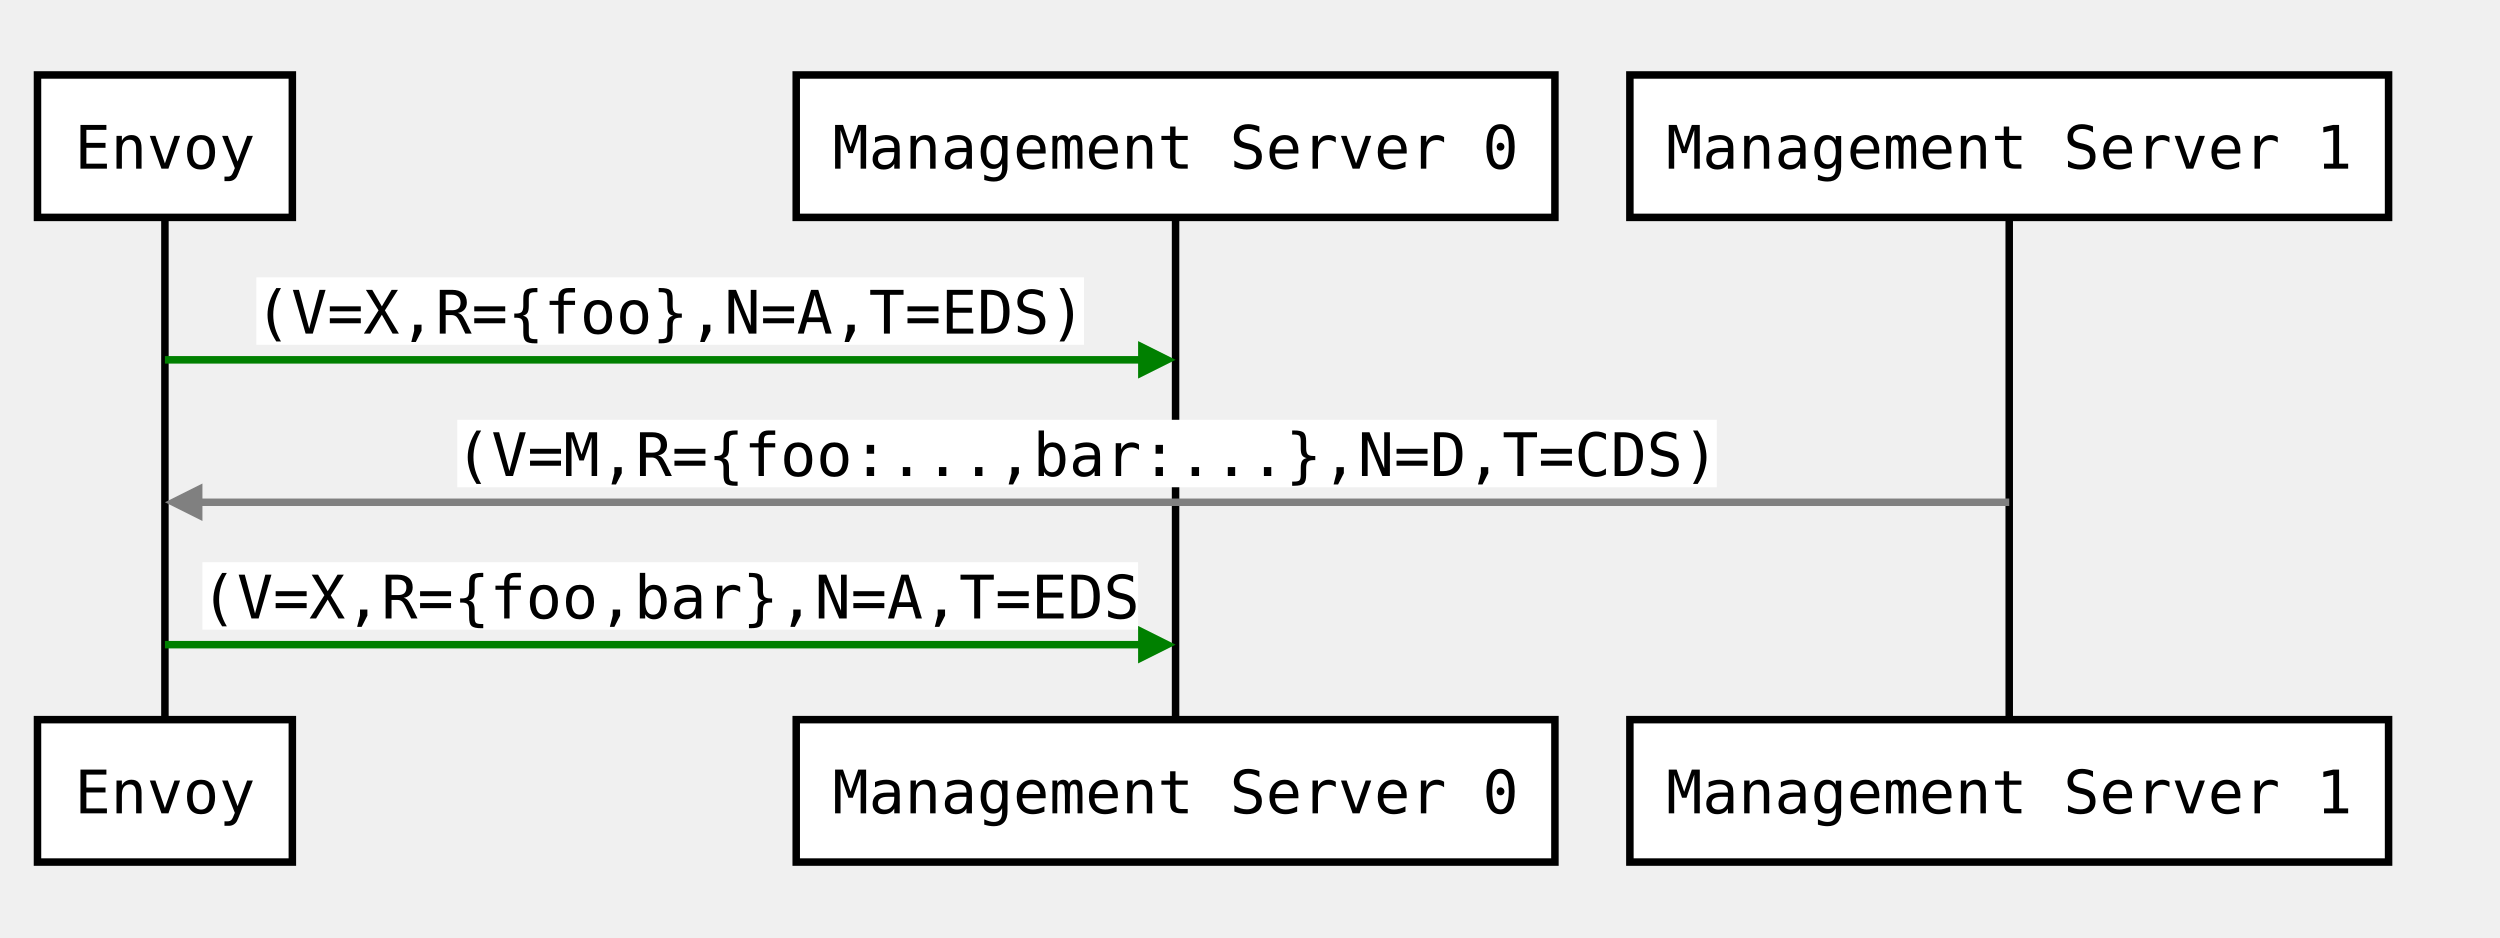
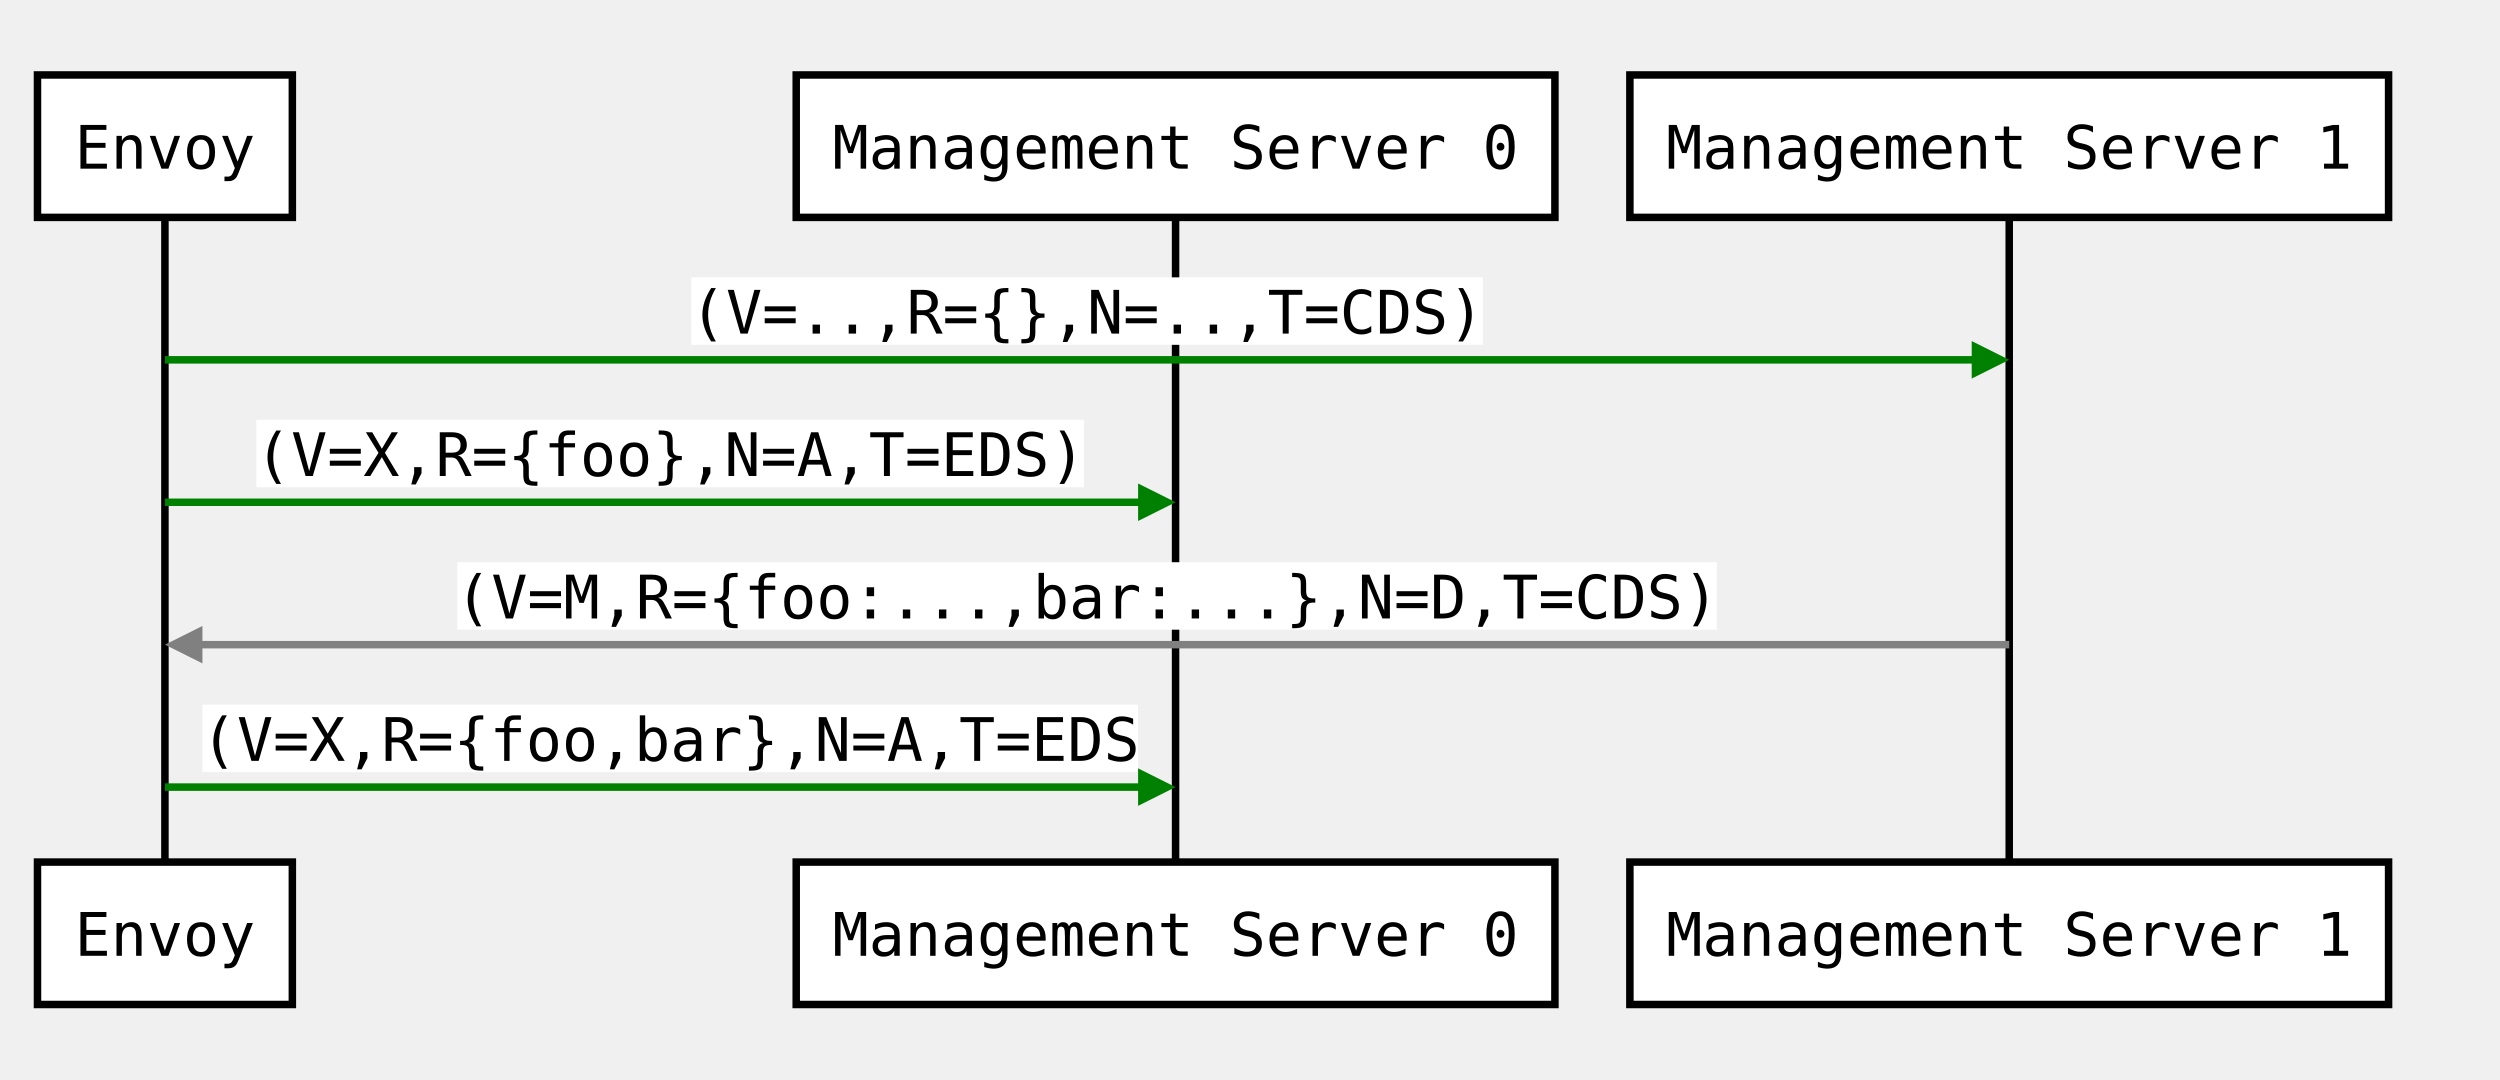
- <svg xmlns="http://www.w3.org/2000/svg" xmlns:xlink="http://www.w3.org/1999/xlink" width="667" height="250">
+ <svg xmlns="http://www.w3.org/2000/svg" xmlns:xlink="http://www.w3.org/1999/xlink" width="667" height="288">
  <source>participant Envoy as E [color="black"]
participant Management Server 0 as M0 [color="black"]
participant Management Server 1 as M1 [color="black"]

+ E-&gt;M1: (V=..,R={},N=..,T=CDS) [color="green"]
E-&gt;M0: (V=X,R={foo},N=A,T=EDS) [color="green"]
M1-&gt;E: (V=M,R={foo:...,bar:...},N=D,T=CDS) [color="gray"]
E-&gt;M0: (V=X,R={foo,bar},N=A,T=EDS [color="green"]</source>
  <defs style="-webkit-tap-highlight-color: rgba(0, 0, 0, 0);">
    <path stroke-linecap="round" d="M5,0 0,2.5 5,5z" id="raphael-marker-block" style="-webkit-tap-highlight-color: rgba(0, 0, 0, 0);" />
-     <marker id="raphael-marker-endblock55-obj8vns2" markerHeight="5" markerWidth="5" orient="auto" refX="2.5" refY="2.5" style="-webkit-tap-highlight-color: rgba(0, 0, 0, 0);">
+     <marker id="raphael-marker-endblock55-objotfc6" markerHeight="5" markerWidth="5" orient="auto" refX="2.5" refY="2.5" style="-webkit-tap-highlight-color: rgba(0, 0, 0, 0);">
      <use xlink:href="#raphael-marker-block" transform="rotate(180 2.5 2.5) scale(1,1)" stroke-width="1" fill="green" stroke="none" style="-webkit-tap-highlight-color: rgba(0, 0, 0, 0);" />
    </marker>
-     <marker id="raphael-marker-endblock55-objqx5y2" markerHeight="5" markerWidth="5" orient="auto" refX="2.5" refY="2.5" style="-webkit-tap-highlight-color: rgba(0, 0, 0, 0);">
+     <marker id="raphael-marker-endblock55-objmxv5f" markerHeight="5" markerWidth="5" orient="auto" refX="2.5" refY="2.5" style="-webkit-tap-highlight-color: rgba(0, 0, 0, 0);">
+       <use xlink:href="#raphael-marker-block" transform="rotate(180 2.5 2.5) scale(1,1)" stroke-width="1" fill="green" stroke="none" style="-webkit-tap-highlight-color: rgba(0, 0, 0, 0);" />
+     </marker>
+     <marker id="raphael-marker-endblock55-obj5hcjl" markerHeight="5" markerWidth="5" orient="auto" refX="2.5" refY="2.5" style="-webkit-tap-highlight-color: rgba(0, 0, 0, 0);">
      <use xlink:href="#raphael-marker-block" transform="rotate(180 2.5 2.5) scale(1,1)" stroke-width="1" fill="gray" stroke="none" style="-webkit-tap-highlight-color: rgba(0, 0, 0, 0);" />
    </marker>
-     <marker id="raphael-marker-endblock55-objp8c73" markerHeight="5" markerWidth="5" orient="auto" refX="2.5" refY="2.5" style="-webkit-tap-highlight-color: rgba(0, 0, 0, 0);">
+     <marker id="raphael-marker-endblock55-obj4u5i0" markerHeight="5" markerWidth="5" orient="auto" refX="2.5" refY="2.5" style="-webkit-tap-highlight-color: rgba(0, 0, 0, 0);">
      <use xlink:href="#raphael-marker-block" transform="rotate(180 2.5 2.5) scale(1,1)" stroke-width="1" fill="green" stroke="none" style="-webkit-tap-highlight-color: rgba(0, 0, 0, 0);" />
    </marker>
  </defs>
  <rect x="10" y="20" width="68" height="38" rx="0" ry="0" fill="#ffffff" stroke="#000000" stroke-width="2" style="-webkit-tap-highlight-color: rgba(0, 0, 0, 0);" />
  <rect x="19.984" y="30" width="48" height="18" rx="0" ry="0" fill="#ffffff" stroke="none" style="-webkit-tap-highlight-color: rgba(0, 0, 0, 0);" />
  <text x="44" y="39" text-anchor="middle" font-family="Andale Mono, monospace" font-size="16px" stroke="none" fill="#000000" style="-webkit-tap-highlight-color: rgba(0, 0, 0, 0); text-anchor: middle; font-family: &quot;Andale Mono&quot;, monospace; font-size: 16px;">
    <tspan dy="6" style="-webkit-tap-highlight-color: rgba(0, 0, 0, 0);">Envoy</tspan>
  </text>
-   <rect x="10" y="192" width="68" height="38" rx="0" ry="0" fill="#ffffff" stroke="#000000" stroke-width="2" style="-webkit-tap-highlight-color: rgba(0, 0, 0, 0);" />
-   <rect x="19.984" y="202" width="48" height="18" rx="0" ry="0" fill="#ffffff" stroke="none" style="-webkit-tap-highlight-color: rgba(0, 0, 0, 0);" />
-   <text x="44" y="211" text-anchor="middle" font-family="Andale Mono, monospace" font-size="16px" stroke="none" fill="#000000" style="-webkit-tap-highlight-color: rgba(0, 0, 0, 0); text-anchor: middle; font-family: &quot;Andale Mono&quot;, monospace; font-size: 16px;">
+   <rect x="10" y="230" width="68" height="38" rx="0" ry="0" fill="#ffffff" stroke="#000000" stroke-width="2" style="-webkit-tap-highlight-color: rgba(0, 0, 0, 0);" />
+   <rect x="19.984" y="240" width="48" height="18" rx="0" ry="0" fill="#ffffff" stroke="none" style="-webkit-tap-highlight-color: rgba(0, 0, 0, 0);" />
+   <text x="44" y="249" text-anchor="middle" font-family="Andale Mono, monospace" font-size="16px" stroke="none" fill="#000000" style="-webkit-tap-highlight-color: rgba(0, 0, 0, 0); text-anchor: middle; font-family: &quot;Andale Mono&quot;, monospace; font-size: 16px;">
    <tspan dy="6" style="-webkit-tap-highlight-color: rgba(0, 0, 0, 0);">Envoy</tspan>
  </text>
-   <path fill="none" stroke="#000000" d="M44,58L44,192" stroke-width="2" style="-webkit-tap-highlight-color: rgba(0, 0, 0, 0);" />
+   <path fill="none" stroke="#000000" d="M44,58L44,230" stroke-width="2" style="-webkit-tap-highlight-color: rgba(0, 0, 0, 0);" />
  <rect x="212.43" y="20" width="202.422" height="38" rx="0" ry="0" fill="#ffffff" stroke="#000000" stroke-width="2" style="-webkit-tap-highlight-color: rgba(0, 0, 0, 0);" />
  <rect x="222.422" y="30" width="182.422" height="18" rx="0" ry="0" fill="#ffffff" stroke="none" style="-webkit-tap-highlight-color: rgba(0, 0, 0, 0);" />
  <text x="313.641" y="39" text-anchor="middle" font-family="Andale Mono, monospace" font-size="16px" stroke="none" fill="#000000" style="-webkit-tap-highlight-color: rgba(0, 0, 0, 0); text-anchor: middle; font-family: &quot;Andale Mono&quot;, monospace; font-size: 16px;">
    <tspan dy="6" style="-webkit-tap-highlight-color: rgba(0, 0, 0, 0);">Management Server 0</tspan>
  </text>
-   <rect x="212.43" y="192" width="202.422" height="38" rx="0" ry="0" fill="#ffffff" stroke="#000000" stroke-width="2" style="-webkit-tap-highlight-color: rgba(0, 0, 0, 0);" />
-   <rect x="222.422" y="202" width="182.422" height="18" rx="0" ry="0" fill="#ffffff" stroke="none" style="-webkit-tap-highlight-color: rgba(0, 0, 0, 0);" />
-   <text x="313.641" y="211" text-anchor="middle" font-family="Andale Mono, monospace" font-size="16px" stroke="none" fill="#000000" style="-webkit-tap-highlight-color: rgba(0, 0, 0, 0); text-anchor: middle; font-family: &quot;Andale Mono&quot;, monospace; font-size: 16px;">
+   <rect x="212.43" y="230" width="202.422" height="38" rx="0" ry="0" fill="#ffffff" stroke="#000000" stroke-width="2" style="-webkit-tap-highlight-color: rgba(0, 0, 0, 0);" />
+   <rect x="222.422" y="240" width="182.422" height="18" rx="0" ry="0" fill="#ffffff" stroke="none" style="-webkit-tap-highlight-color: rgba(0, 0, 0, 0);" />
+   <text x="313.641" y="249" text-anchor="middle" font-family="Andale Mono, monospace" font-size="16px" stroke="none" fill="#000000" style="-webkit-tap-highlight-color: rgba(0, 0, 0, 0); text-anchor: middle; font-family: &quot;Andale Mono&quot;, monospace; font-size: 16px;">
    <tspan dy="6" style="-webkit-tap-highlight-color: rgba(0, 0, 0, 0);">Management Server 0</tspan>
  </text>
-   <path fill="none" stroke="#000000" d="M313.641,58L313.641,192" stroke-width="2" style="-webkit-tap-highlight-color: rgba(0, 0, 0, 0);" />
+   <path fill="none" stroke="#000000" d="M313.641,58L313.641,230" stroke-width="2" style="-webkit-tap-highlight-color: rgba(0, 0, 0, 0);" />
  <rect x="434.852" y="20" width="202.422" height="38" rx="0" ry="0" fill="#ffffff" stroke="#000000" stroke-width="2" style="-webkit-tap-highlight-color: rgba(0, 0, 0, 0);" />
  <rect x="444.844" y="30" width="182.422" height="18" rx="0" ry="0" fill="#ffffff" stroke="none" style="-webkit-tap-highlight-color: rgba(0, 0, 0, 0);" />
  <text x="536.062" y="39" text-anchor="middle" font-family="Andale Mono, monospace" font-size="16px" stroke="none" fill="#000000" style="-webkit-tap-highlight-color: rgba(0, 0, 0, 0); text-anchor: middle; font-family: &quot;Andale Mono&quot;, monospace; font-size: 16px;">
    <tspan dy="6" style="-webkit-tap-highlight-color: rgba(0, 0, 0, 0);">Management Server 1</tspan>
  </text>
-   <rect x="434.852" y="192" width="202.422" height="38" rx="0" ry="0" fill="#ffffff" stroke="#000000" stroke-width="2" style="-webkit-tap-highlight-color: rgba(0, 0, 0, 0);" />
-   <rect x="444.844" y="202" width="182.422" height="18" rx="0" ry="0" fill="#ffffff" stroke="none" style="-webkit-tap-highlight-color: rgba(0, 0, 0, 0);" />
-   <text x="536.062" y="211" text-anchor="middle" font-family="Andale Mono, monospace" font-size="16px" stroke="none" fill="#000000" style="-webkit-tap-highlight-color: rgba(0, 0, 0, 0); text-anchor: middle; font-family: &quot;Andale Mono&quot;, monospace; font-size: 16px;">
+   <rect x="434.852" y="230" width="202.422" height="38" rx="0" ry="0" fill="#ffffff" stroke="#000000" stroke-width="2" style="-webkit-tap-highlight-color: rgba(0, 0, 0, 0);" />
+   <rect x="444.844" y="240" width="182.422" height="18" rx="0" ry="0" fill="#ffffff" stroke="none" style="-webkit-tap-highlight-color: rgba(0, 0, 0, 0);" />
+   <text x="536.062" y="249" text-anchor="middle" font-family="Andale Mono, monospace" font-size="16px" stroke="none" fill="#000000" style="-webkit-tap-highlight-color: rgba(0, 0, 0, 0); text-anchor: middle; font-family: &quot;Andale Mono&quot;, monospace; font-size: 16px;">
    <tspan dy="6" style="-webkit-tap-highlight-color: rgba(0, 0, 0, 0);">Management Server 1</tspan>
  </text>
-   <path fill="none" stroke="#000000" d="M536.062,58L536.062,192" stroke-width="2" style="-webkit-tap-highlight-color: rgba(0, 0, 0, 0);" />
-   <rect x="68.391" y="74" width="220.828" height="18" rx="0" ry="0" fill="#ffffff" stroke="none" style="-webkit-tap-highlight-color: rgba(0, 0, 0, 0);" />
-   <text x="178.82" y="83" text-anchor="middle" font-family="Andale Mono, monospace" font-size="16px" stroke="none" fill="#000000" style="-webkit-tap-highlight-color: rgba(0, 0, 0, 0); text-anchor: middle; font-family: &quot;Andale Mono&quot;, monospace; font-size: 16px;">
+   <path fill="none" stroke="#000000" d="M536.062,58L536.062,230" stroke-width="2" style="-webkit-tap-highlight-color: rgba(0, 0, 0, 0);" />
+   <rect x="184.406" y="74" width="211.234" height="18" rx="0" ry="0" fill="#ffffff" stroke="none" style="-webkit-tap-highlight-color: rgba(0, 0, 0, 0);" />
+   <text x="290.031" y="83" text-anchor="middle" font-family="Andale Mono, monospace" font-size="16px" stroke="none" fill="#000000" style="-webkit-tap-highlight-color: rgba(0, 0, 0, 0); text-anchor: middle; font-family: &quot;Andale Mono&quot;, monospace; font-size: 16px;">
+     <tspan dy="6" style="-webkit-tap-highlight-color: rgba(0, 0, 0, 0);">(V=..,R={},N=..,T=CDS)</tspan>
+   </text>
+   <path fill="none" stroke="#008000" d="M44,96C44,96,479.297,96,531.052,96" stroke-width="2" marker-end="url(#raphael-marker-endblock55-objotfc6)" stroke-dasharray="none" style="-webkit-tap-highlight-color: rgba(0, 0, 0, 0);" />
+   <rect x="68.391" y="112" width="220.828" height="18" rx="0" ry="0" fill="#ffffff" stroke="none" style="-webkit-tap-highlight-color: rgba(0, 0, 0, 0);" />
+   <text x="178.82" y="121" text-anchor="middle" font-family="Andale Mono, monospace" font-size="16px" stroke="none" fill="#000000" style="-webkit-tap-highlight-color: rgba(0, 0, 0, 0); text-anchor: middle; font-family: &quot;Andale Mono&quot;, monospace; font-size: 16px;">
    <tspan dy="6" style="-webkit-tap-highlight-color: rgba(0, 0, 0, 0);">(V=X,R={foo},N=A,T=EDS)</tspan>
  </text>
-   <path fill="none" stroke="#008000" d="M44,96C44,96,271.822,96,308.643,96" stroke-width="2" marker-end="url(#raphael-marker-endblock55-obj8vns2)" stroke-dasharray="none" style="-webkit-tap-highlight-color: rgba(0, 0, 0, 0);" />
-   <rect x="122" y="112" width="336.047" height="18" rx="0" ry="0" fill="#ffffff" stroke="none" style="-webkit-tap-highlight-color: rgba(0, 0, 0, 0);" />
-   <text x="290.031" y="121" text-anchor="middle" font-family="Andale Mono, monospace" font-size="16px" stroke="none" fill="#000000" style="-webkit-tap-highlight-color: rgba(0, 0, 0, 0); text-anchor: middle; font-family: &quot;Andale Mono&quot;, monospace; font-size: 16px;">
+   <path fill="none" stroke="#008000" d="M44,134C44,134,271.822,134,308.643,134" stroke-width="2" marker-end="url(#raphael-marker-endblock55-objmxv5f)" stroke-dasharray="none" style="-webkit-tap-highlight-color: rgba(0, 0, 0, 0);" />
+   <rect x="122" y="150" width="336.047" height="18" rx="0" ry="0" fill="#ffffff" stroke="none" style="-webkit-tap-highlight-color: rgba(0, 0, 0, 0);" />
+   <text x="290.031" y="159" text-anchor="middle" font-family="Andale Mono, monospace" font-size="16px" stroke="none" fill="#000000" style="-webkit-tap-highlight-color: rgba(0, 0, 0, 0); text-anchor: middle; font-family: &quot;Andale Mono&quot;, monospace; font-size: 16px;">
    <tspan dy="6" style="-webkit-tap-highlight-color: rgba(0, 0, 0, 0);">(V=M,R={foo:...,bar:...},N=D,T=CDS)</tspan>
  </text>
-   <path fill="none" stroke="#808080" d="M536.062,134C536.062,134,100.766,134,49.01,134" stroke-width="2" marker-end="url(#raphael-marker-endblock55-objqx5y2)" stroke-dasharray="none" style="-webkit-tap-highlight-color: rgba(0, 0, 0, 0);" />
-   <rect x="54" y="150" width="249.641" height="18" rx="0" ry="0" fill="#ffffff" stroke="none" style="-webkit-tap-highlight-color: rgba(0, 0, 0, 0);" />
-   <text x="178.82" y="159" text-anchor="middle" font-family="Andale Mono, monospace" font-size="16px" stroke="none" fill="#000000" style="-webkit-tap-highlight-color: rgba(0, 0, 0, 0); text-anchor: middle; font-family: &quot;Andale Mono&quot;, monospace; font-size: 16px;">
+   <path fill="none" stroke="#808080" d="M536.062,172C536.062,172,100.766,172,49.01,172" stroke-width="2" marker-end="url(#raphael-marker-endblock55-obj5hcjl)" stroke-dasharray="none" style="-webkit-tap-highlight-color: rgba(0, 0, 0, 0);" />
+   <rect x="54" y="188" width="249.641" height="18" rx="0" ry="0" fill="#ffffff" stroke="none" style="-webkit-tap-highlight-color: rgba(0, 0, 0, 0);" />
+   <text x="178.82" y="197" text-anchor="middle" font-family="Andale Mono, monospace" font-size="16px" stroke="none" fill="#000000" style="-webkit-tap-highlight-color: rgba(0, 0, 0, 0); text-anchor: middle; font-family: &quot;Andale Mono&quot;, monospace; font-size: 16px;">
    <tspan dy="6" style="-webkit-tap-highlight-color: rgba(0, 0, 0, 0);">(V=X,R={foo,bar},N=A,T=EDS</tspan>
  </text>
-   <path fill="none" stroke="#008000" d="M44,172C44,172,271.822,172,308.643,172" stroke-width="2" marker-end="url(#raphael-marker-endblock55-objp8c73)" stroke-dasharray="none" style="-webkit-tap-highlight-color: rgba(0, 0, 0, 0);" />
+   <path fill="none" stroke="#008000" d="M44,210C44,210,271.822,210,308.643,210" stroke-width="2" marker-end="url(#raphael-marker-endblock55-obj4u5i0)" stroke-dasharray="none" style="-webkit-tap-highlight-color: rgba(0, 0, 0, 0);" />
</svg>
